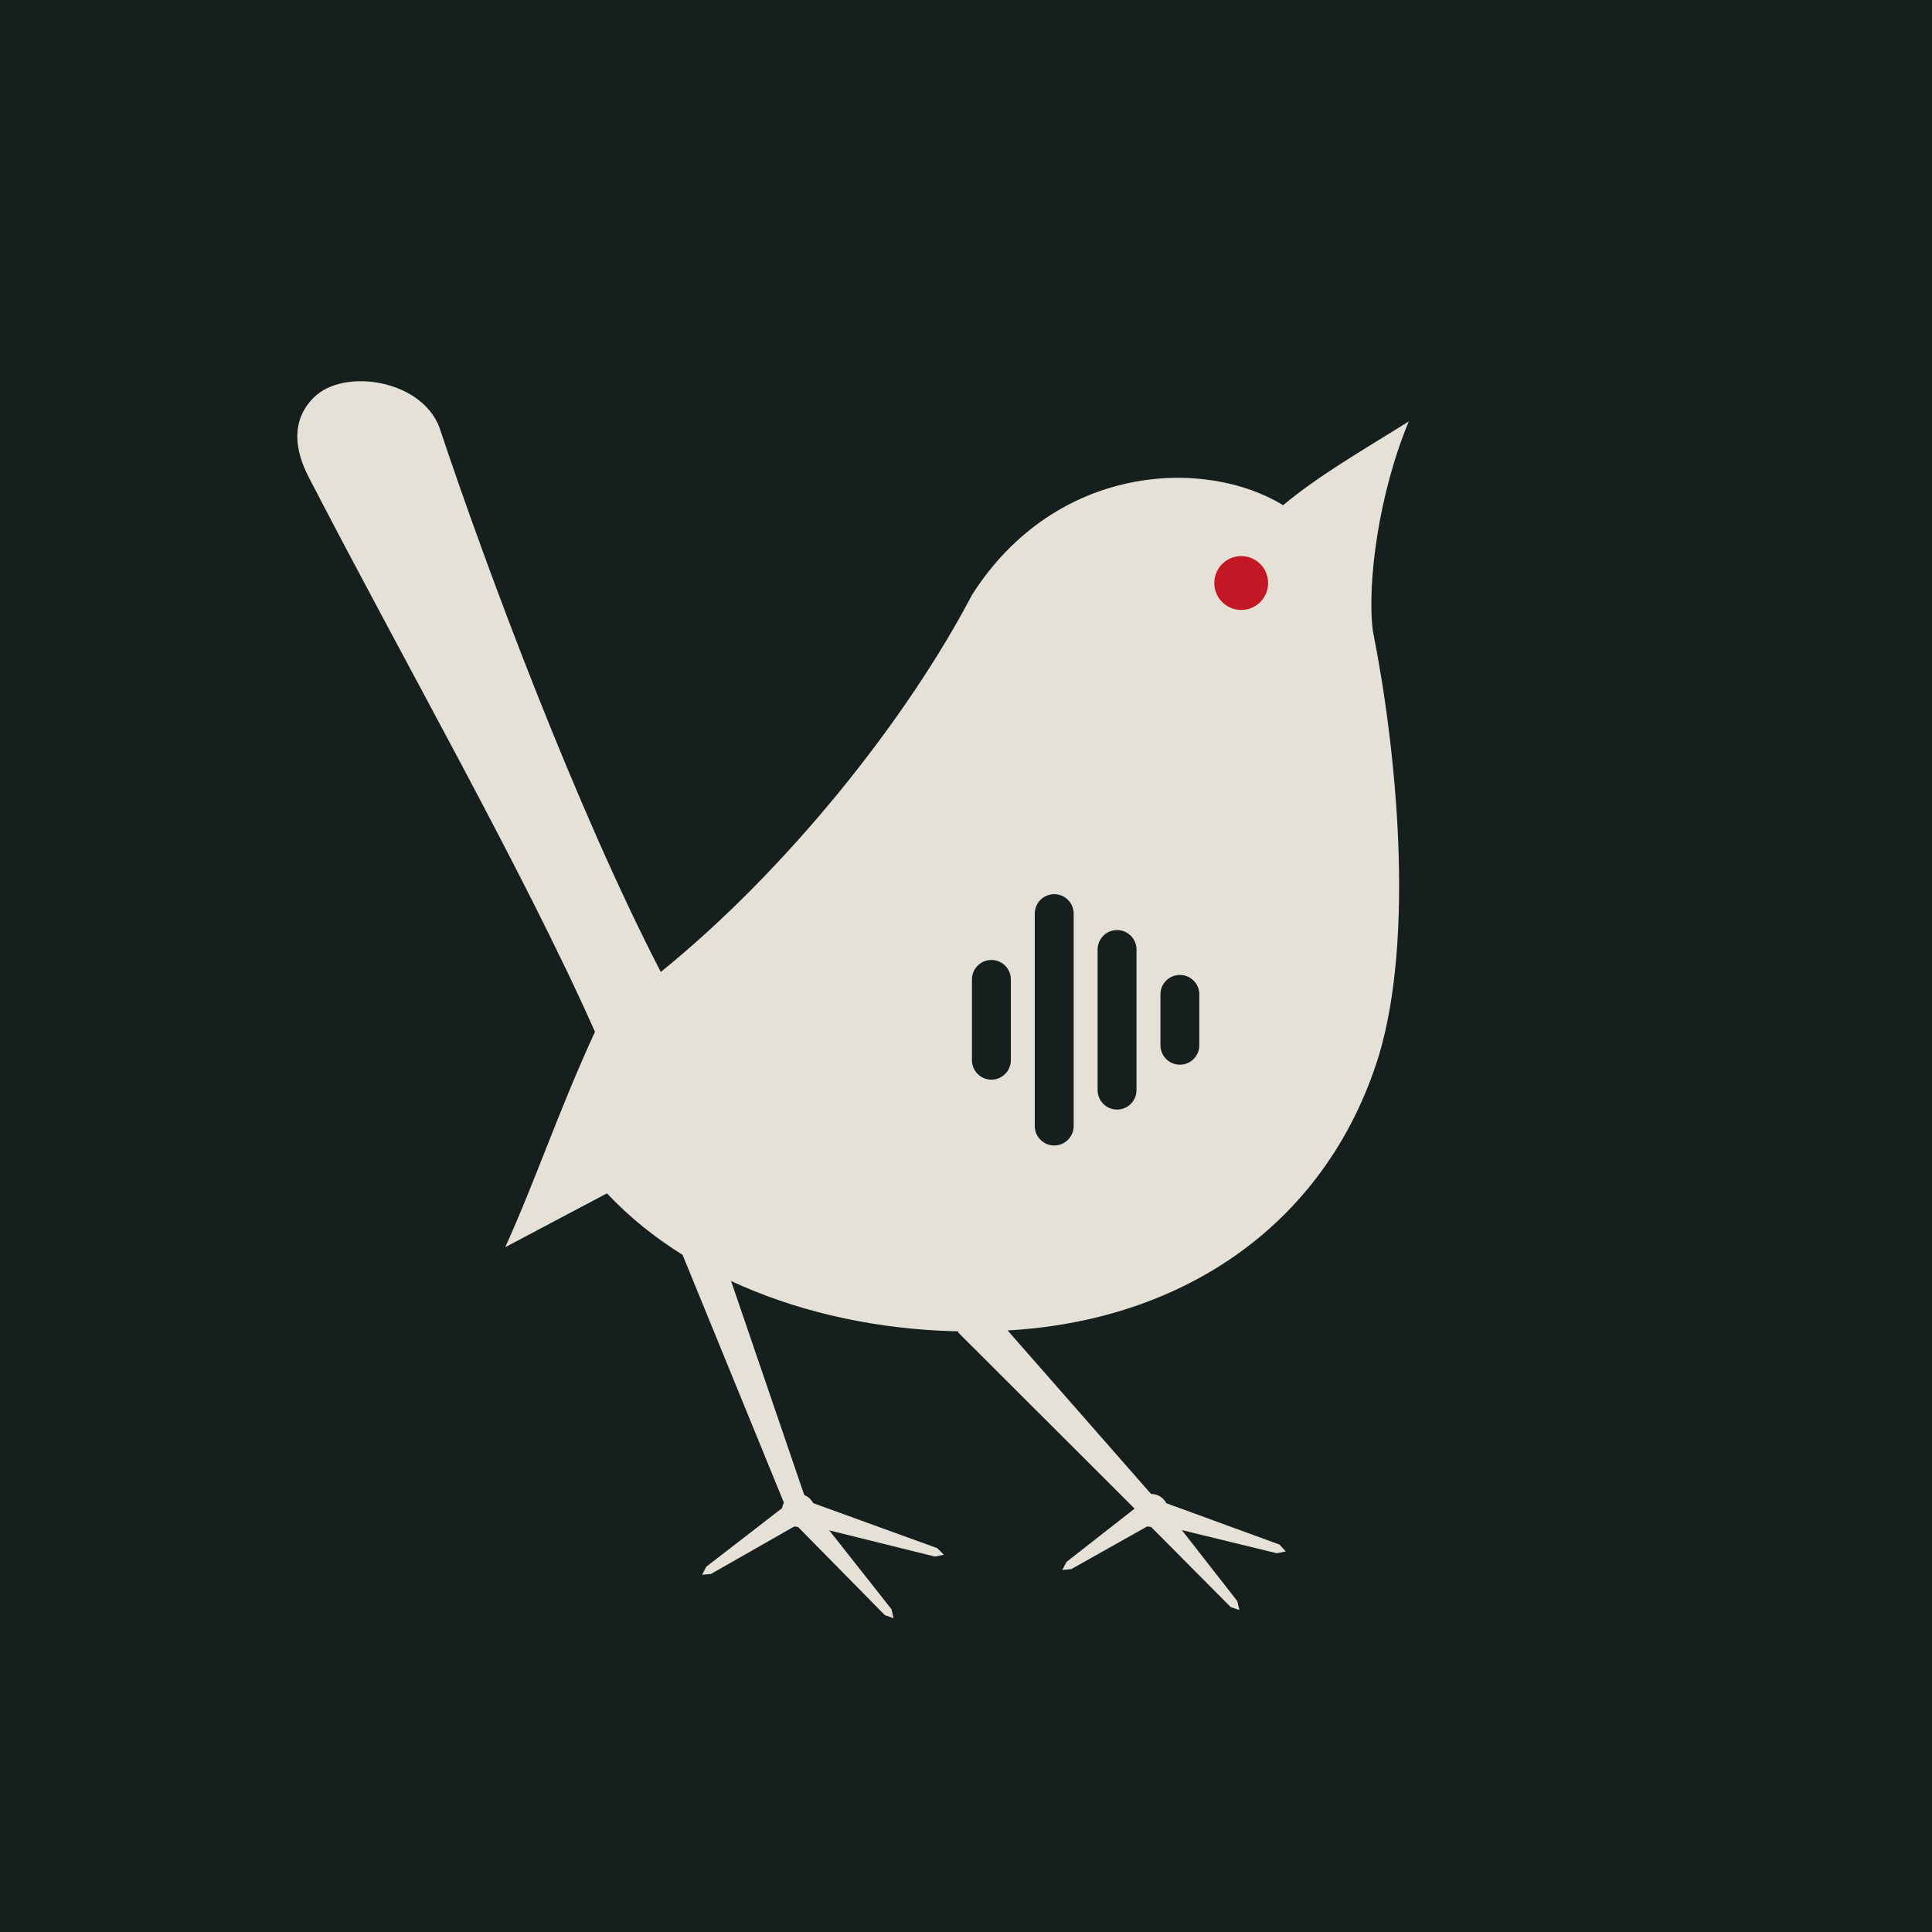
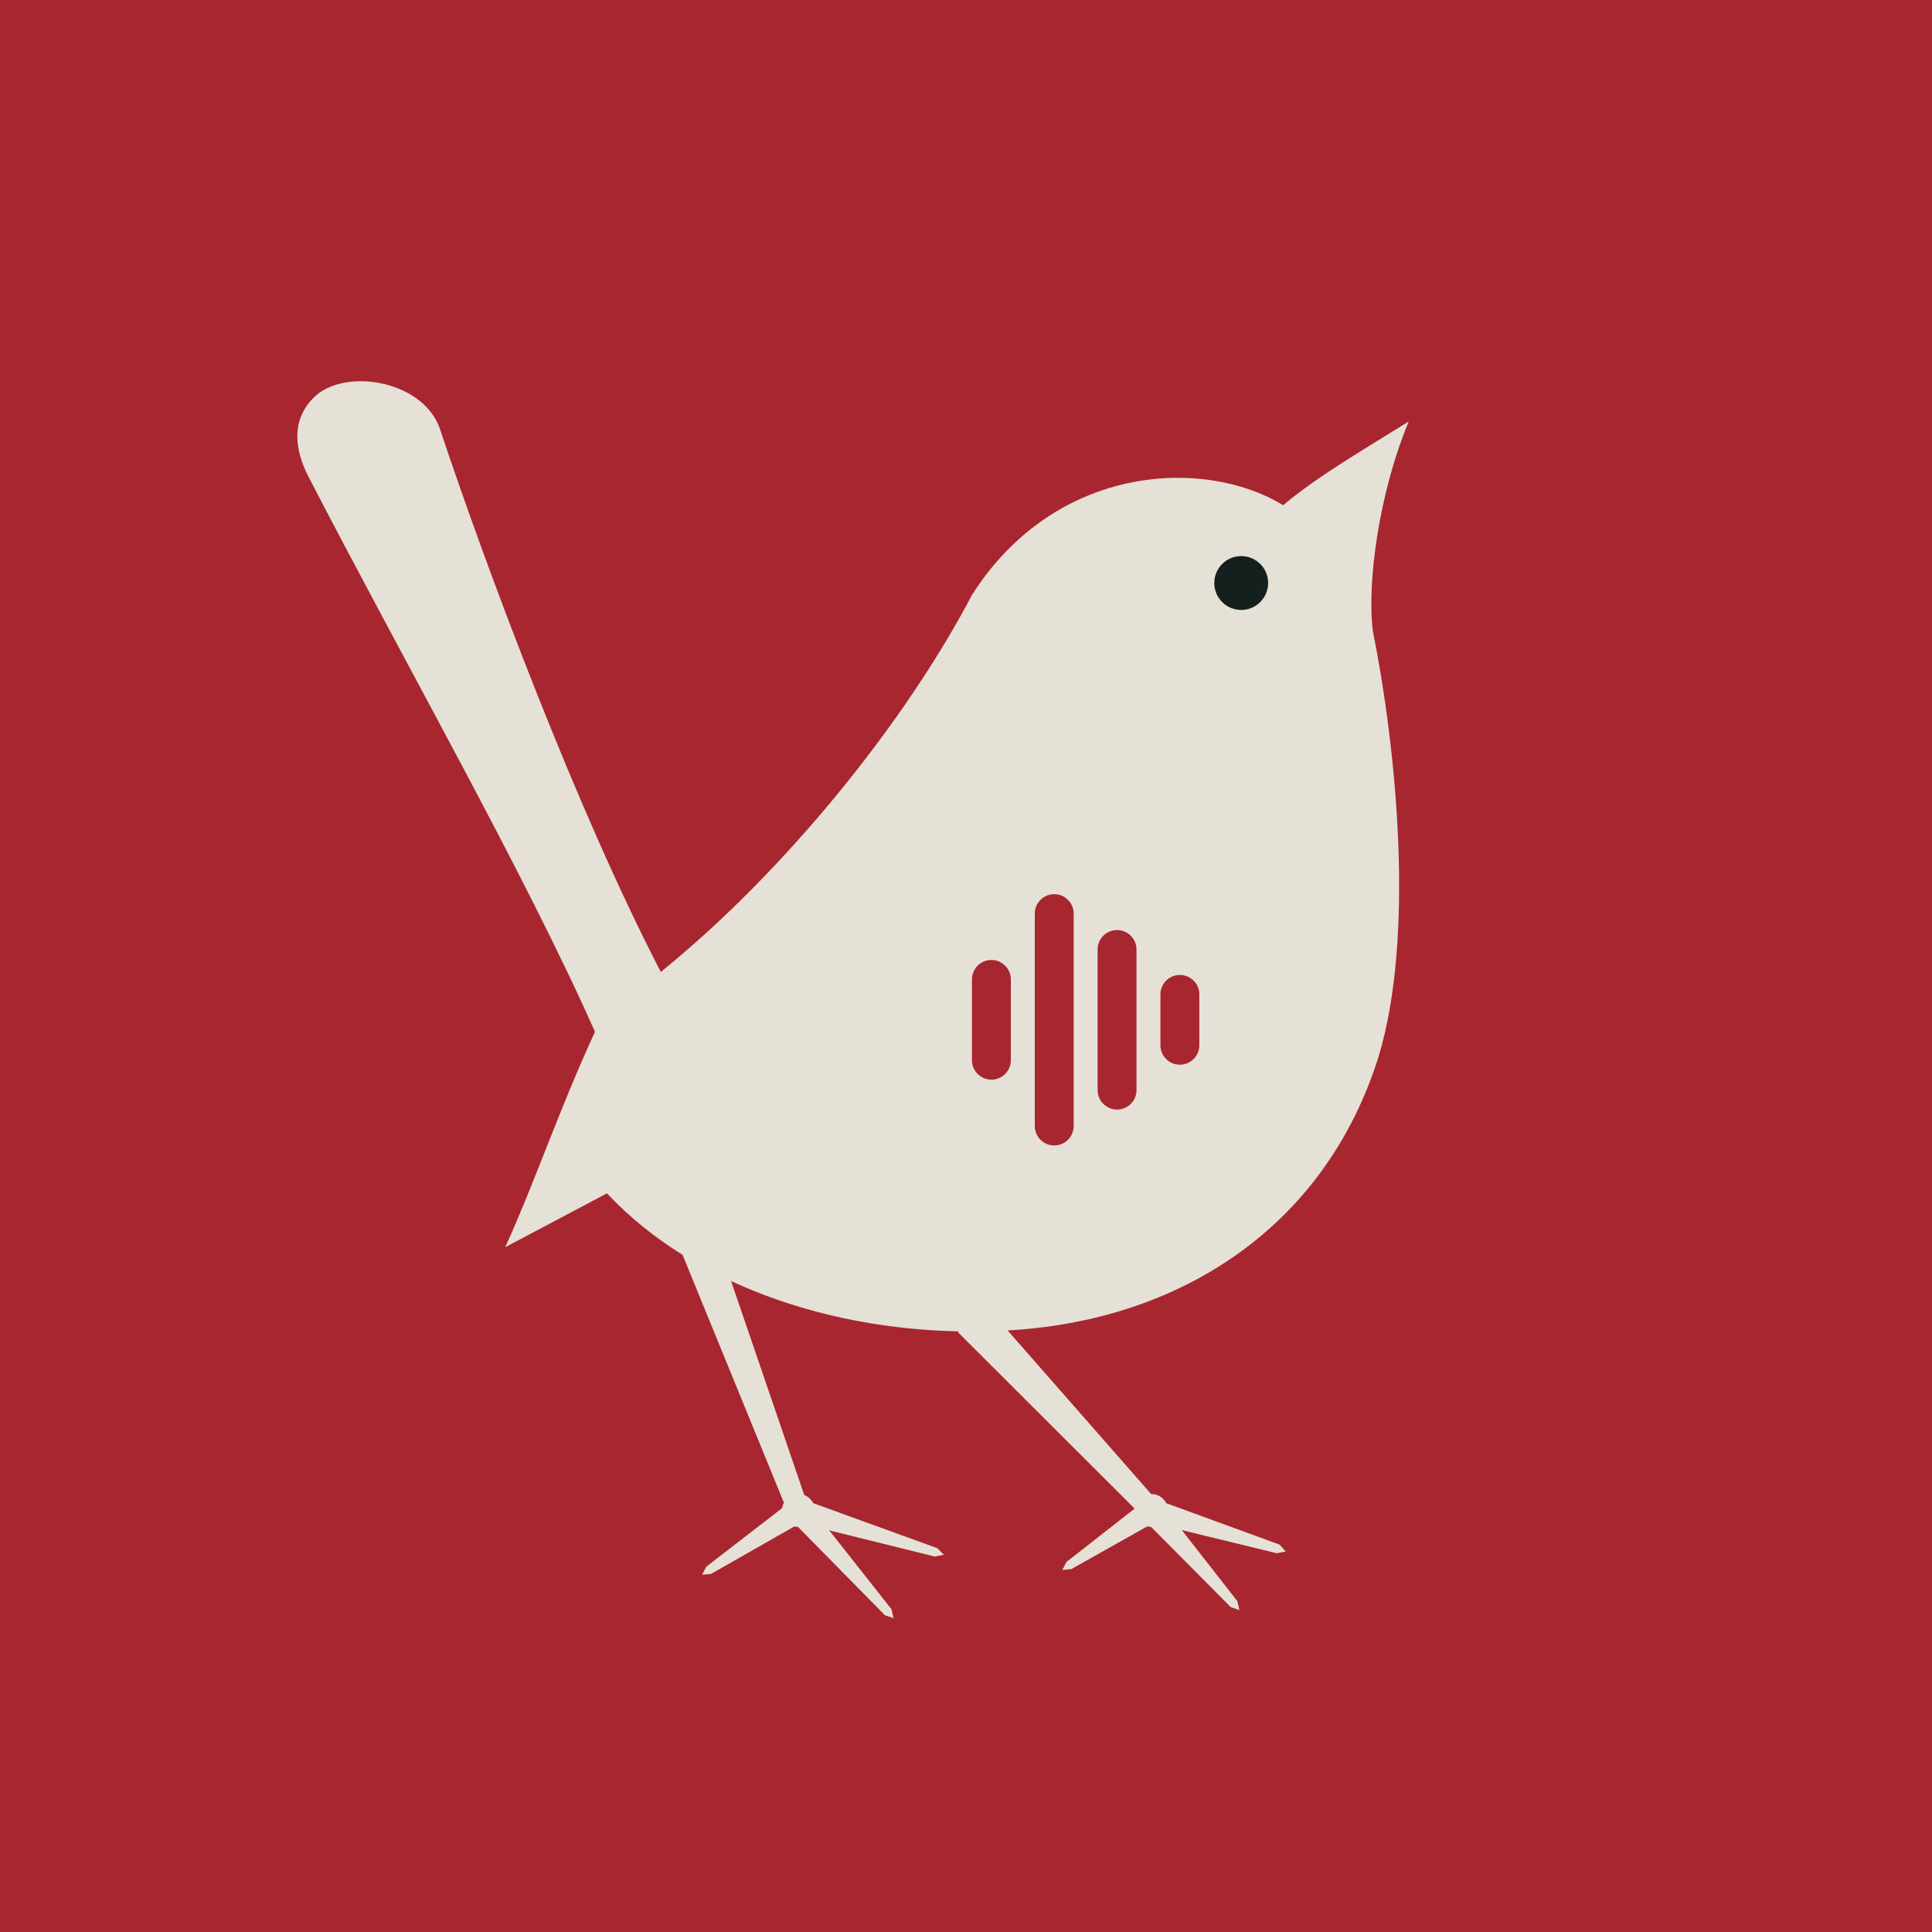
<svg xmlns="http://www.w3.org/2000/svg" width="1024" height="1024" viewBox="0 0 1024 1024">
-   <rect width="1024" height="1024" fill="#15201e" />
+   <rect width="1024" height="1024" fill="#a8262f" />
  <g transform="translate(99.7 144.1) scale(1.5857)">
    <path fill="#e6e1d6" style="fill-rule: evenodd" d="M408 50 C392 60 378 68 366 78 C340 62 290 64 262 108 C240 150 200 200 158 234 C130 180 100 100 84 52 C78 36 52 32 42 42 C34 50 36 60 40 68 C72 130 112 200 136 254 C124 280 116 304 106 326 L140 308 C170 340 220 356 270 354 C330 352 380 320 398 262 C410 222 404 160 396 120 C394 104 398 74 408 50 Z M262 236.5 A6.5 6.5 0 0 1 275 236.5 L275 263.5 A6.5 6.5 0 0 1 262 263.5 Z M283 214.5 A6.5 6.5 0 0 1 296 214.5 L296 285.5 A6.5 6.5 0 0 1 283 285.5 Z M304 226.5 A6.5 6.5 0 0 1 317 226.5 L317 273.5 A6.5 6.5 0 0 1 304 273.5 Z M325 241.5 A6.5 6.5 0 0 1 338 241.5 L338 258.5 A6.5 6.5 0 0 1 325 258.5 Z" />
    <path fill="#e6e1d6" d="M161.9 320.3 L200.7 415.2 L206.2 419.9 L207.3 412.8 L174.1 315.7 Z" />
    <path fill="#e6e1d6" d="M202.8 417.8 L249.6 429.4 L252.6 428.8 L250.4 426.6 L205.2 410.2 Z" />
    <path fill="#e6e1d6" d="M201.0 416.6 L232.9 449.0 L235.8 450.0 L235.1 447.0 L207.0 411.4 Z" />
    <path fill="#e6e1d6" d="M201.8 410.7 L173.2 432.8 L171.8 435.5 L174.8 435.2 L206.2 417.3 Z" />
    <path fill="#e6e1d6" d="M198.5 414 A5.5 5.5 0 1 0 209.5 414 A5.5 5.5 0 1 0 198.5 414 Z" />
    <path fill="#e6e1d6" d="M257.3 354.4 L319.4 416.4 L326.3 418.6 L324.6 411.6 L266.7 345.6 Z" />
    <path fill="#e6e1d6" d="M320.8 417.8 L363.9 428.3 L366.9 427.7 L364.8 425.4 L323.2 410.2 Z" />
    <path fill="#e6e1d6" d="M319.0 416.6 L348.5 446.3 L351.4 447.3 L350.7 444.3 L325.0 411.4 Z" />
    <path fill="#e6e1d6" d="M319.8 410.7 L293.6 431.2 L292.2 433.9 L295.2 433.6 L324.2 417.3 Z" />
    <path fill="#e6e1d6" d="M316.5 414 A5.5 5.5 0 1 0 327.5 414 A5.5 5.5 0 1 0 316.5 414 Z" />
-     <circle cx="352" cy="104" r="9" fill="#c41725" />
+     <circle cx="352" cy="104" r="9" fill="#15201e" />
  </g>
</svg>
